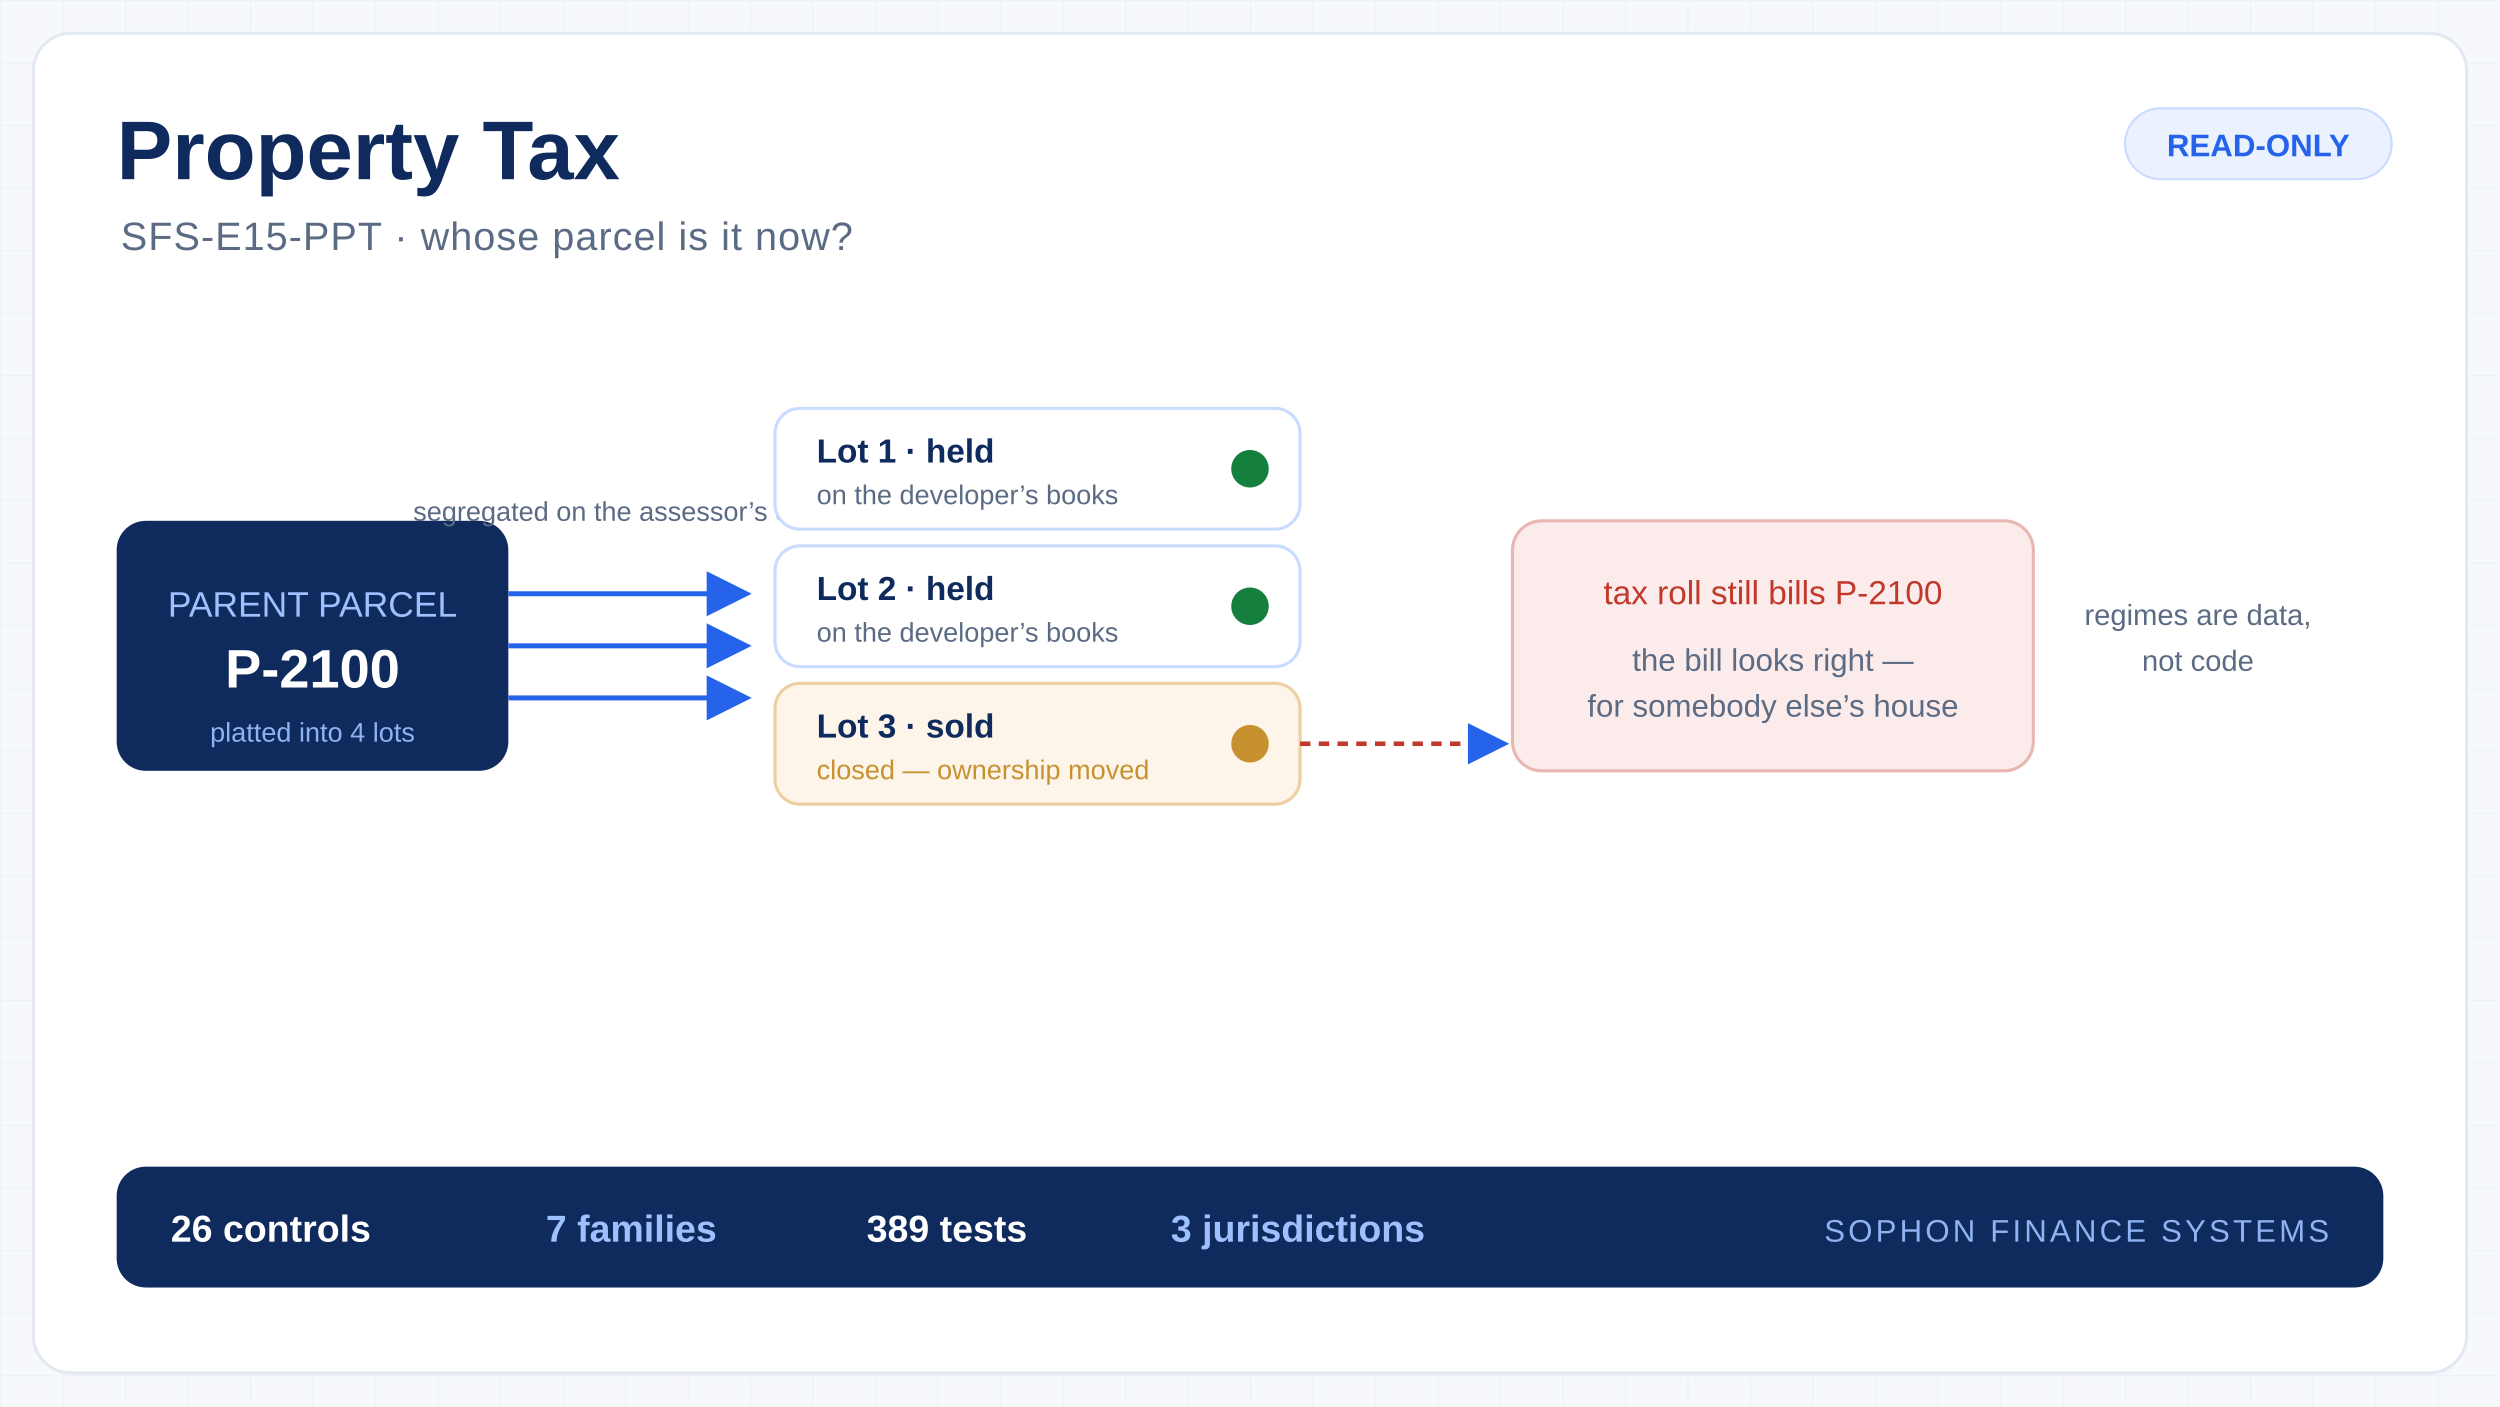
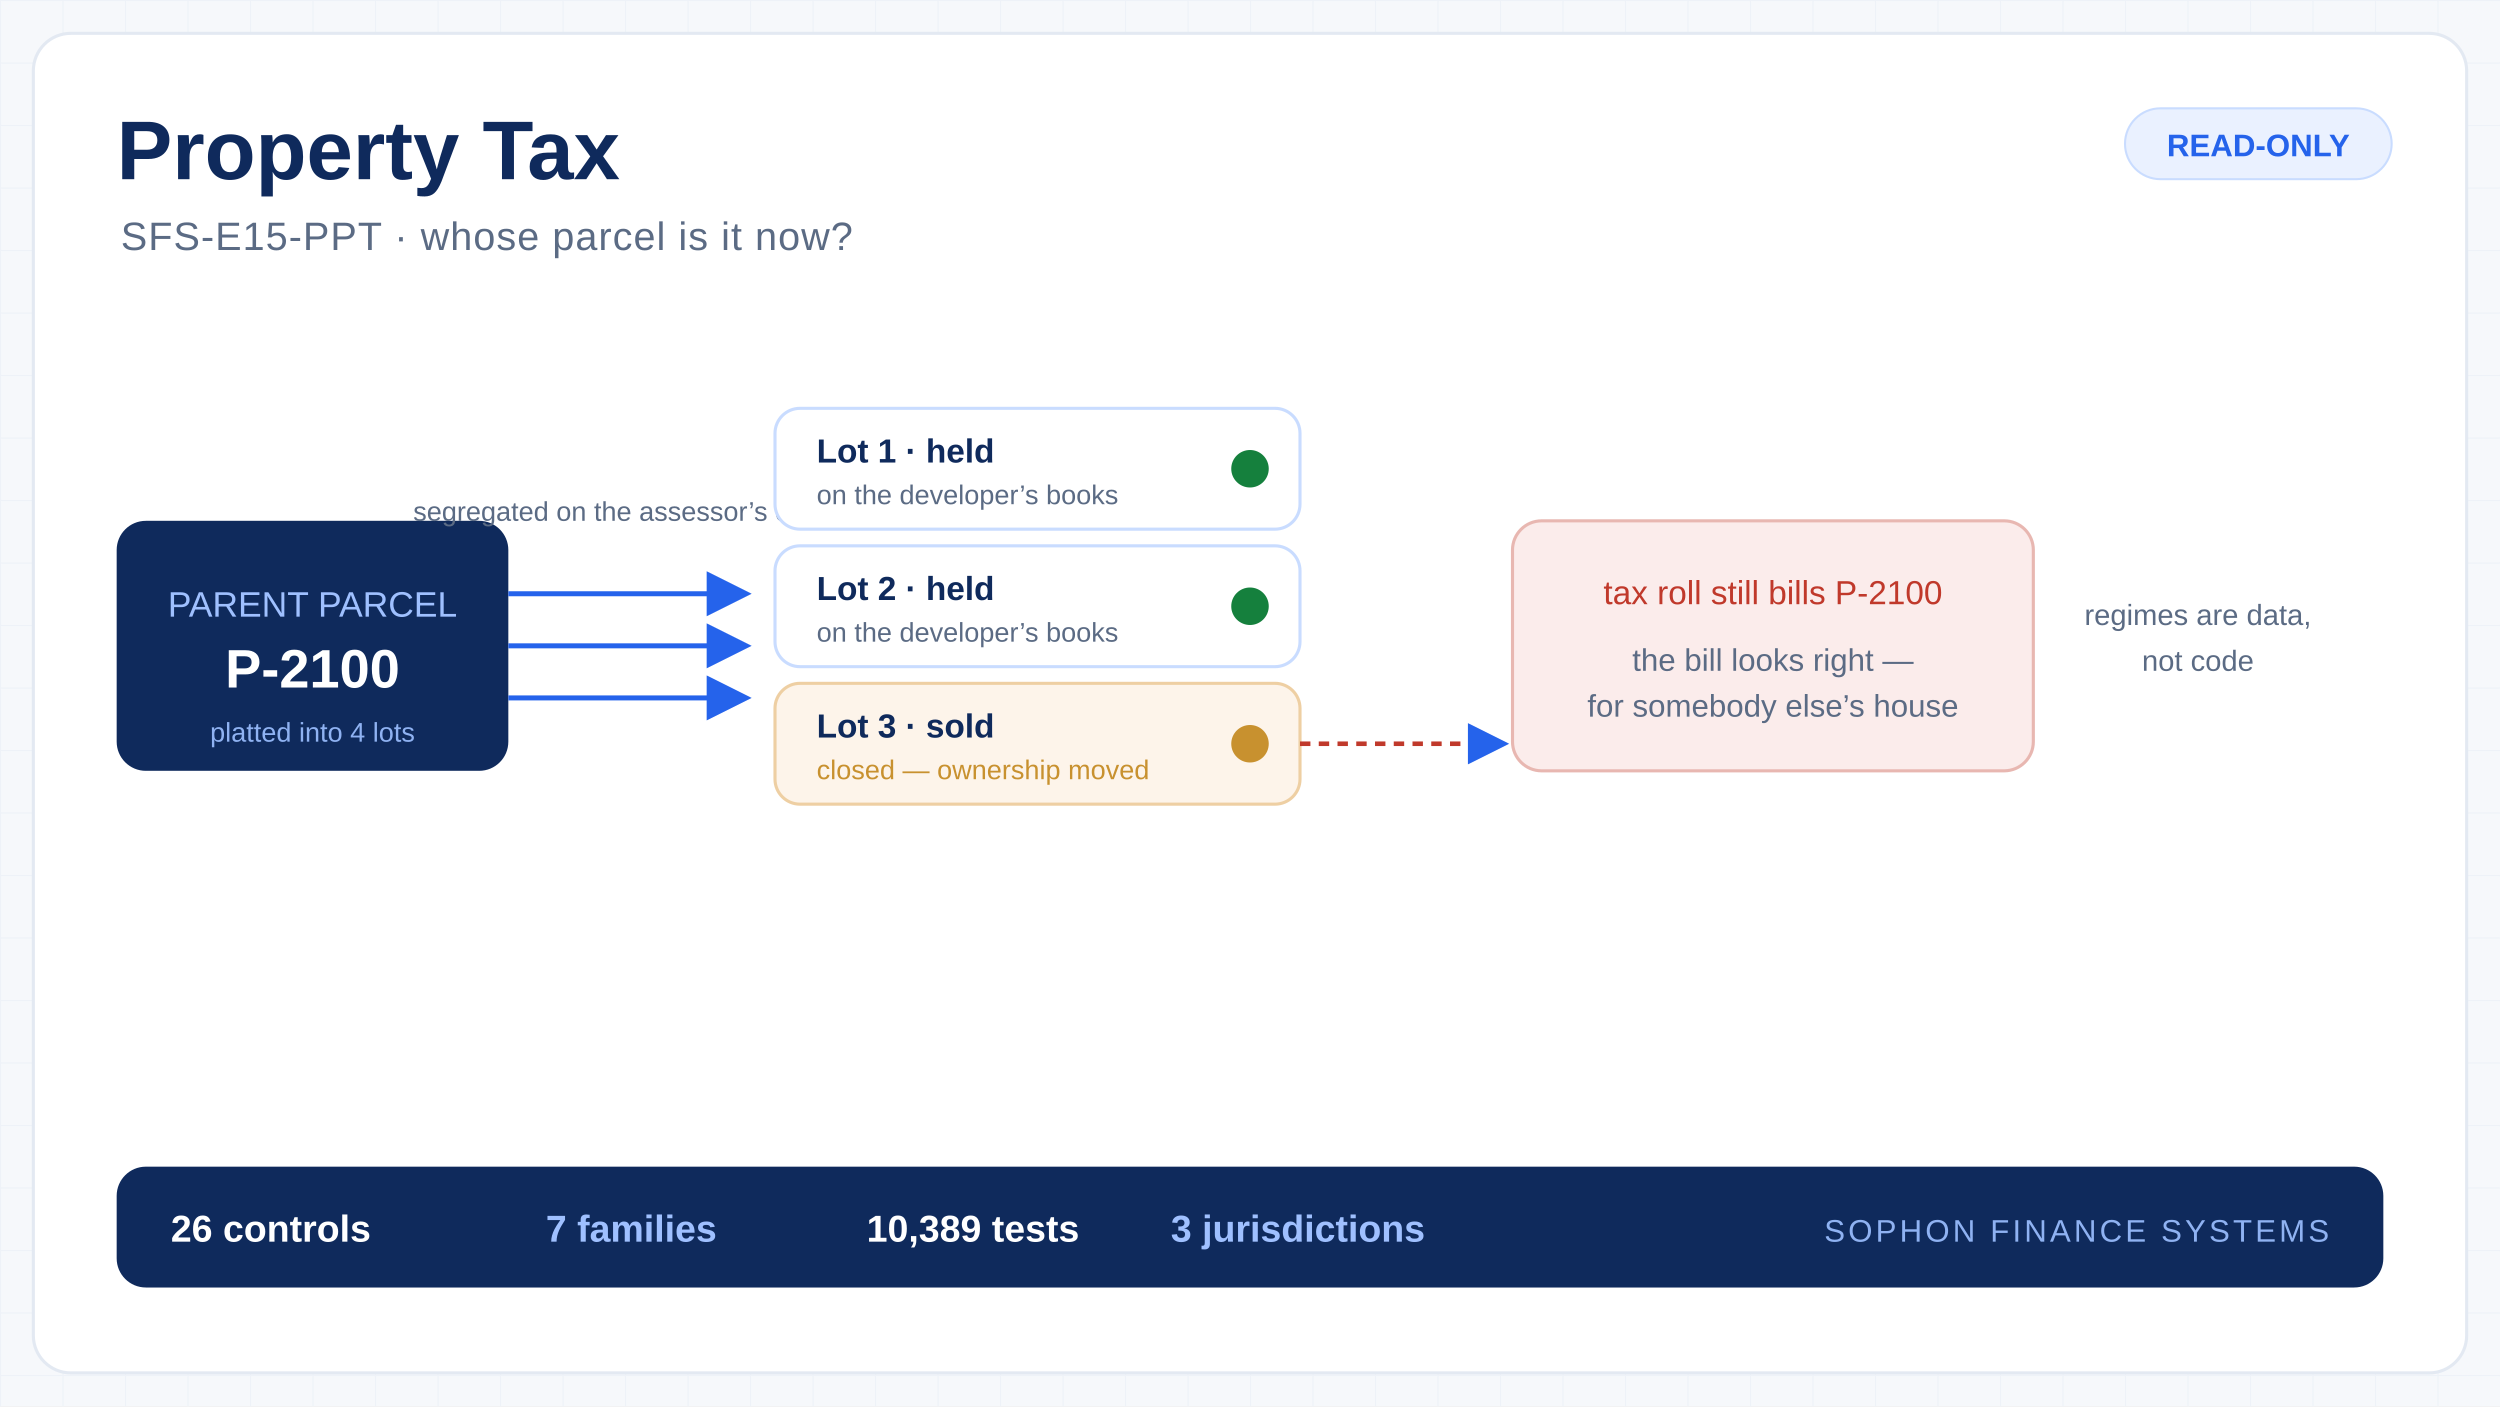
<svg xmlns="http://www.w3.org/2000/svg" viewBox="0 0 1200 675" width="1200" height="675" font-family="'Segoe UI',system-ui,-apple-system,Arial,sans-serif" role="img" aria-label="Property Tax engine tile: a parent parcel platted into lots that close one at a time while the tax roll keeps billing the account it always has.">
  <defs>
    <pattern id="grid-ptx" width="30" height="30" patternUnits="userSpaceOnUse">
      <path d="M30 0H0V30" fill="none" stroke="#eef2f8" stroke-width="1" />
    </pattern>
    <marker id="arw-ptx" markerWidth="9" markerHeight="9" refX="7" refY="4.5" orient="auto">
      <path d="M0 0L9 4.5L0 9Z" fill="#2563eb" />
    </marker>
  </defs>
  <rect width="1200" height="675" fill="#f6f8fb" />
  <rect width="1200" height="675" fill="url(#grid-ptx)" />
  <rect x="16" y="16" width="1168" height="643" rx="18" fill="#ffffff" stroke="#e3e9f2" stroke-width="1.5" />
  <text x="56" y="86" font-size="40" font-weight="700" fill="#0f2a5c">Property Tax</text>
  <text x="58" y="120" font-size="19" fill="#5b6b84" letter-spacing="0.5">SFS-E15-PPT · whose parcel is it now?</text>
  <rect x="1020" y="52" width="128" height="34" rx="17" fill="#eaf1ff" stroke="#c9dcff" />
  <text x="1084" y="75" font-size="15" font-weight="600" fill="#2563eb" text-anchor="middle">READ-ONLY</text>
  <rect x="56" y="250" width="188" height="120" rx="14" fill="#0f2a5c" />
  <text x="150" y="296" font-size="17" fill="#9fc0ff" text-anchor="middle">PARENT PARCEL</text>
  <text x="150" y="330" font-size="26" font-weight="700" fill="#ffffff" text-anchor="middle">P-2100</text>
  <text x="150" y="356" font-size="13" fill="#8fb2f2" text-anchor="middle">platted into 4 lots</text>
  <path d="M244 285H356" fill="none" stroke="#2563eb" stroke-width="2.4" marker-end="url(#arw-ptx)" />
  <path d="M244 310H356" fill="none" stroke="#2563eb" stroke-width="2.4" marker-end="url(#arw-ptx)" />
  <path d="M244 335H356" fill="none" stroke="#2563eb" stroke-width="2.4" marker-end="url(#arw-ptx)" />
  <text x="300" y="250" font-size="13" fill="#5b6b84" text-anchor="middle">segregated on the assessor’s clock</text>
  <g>
    <rect x="372" y="196" width="252" height="58" rx="12" fill="#ffffff" stroke="#c9dcff" stroke-width="1.5" />
    <text x="392" y="222" font-size="16" font-weight="600" fill="#0f2a5c">Lot 1 · held</text>
    <text x="392" y="242" font-size="13" fill="#5b6b84">on the developer’s books</text>
    <circle cx="600" cy="225" r="9" fill="#15803d" />
    <rect x="372" y="262" width="252" height="58" rx="12" fill="#ffffff" stroke="#c9dcff" stroke-width="1.5" />
    <text x="392" y="288" font-size="16" font-weight="600" fill="#0f2a5c">Lot 2 · held</text>
    <text x="392" y="308" font-size="13" fill="#5b6b84">on the developer’s books</text>
    <circle cx="600" cy="291" r="9" fill="#15803d" />
    <rect x="372" y="328" width="252" height="58" rx="12" fill="#fdf4ea" stroke="#eecfa3" stroke-width="1.5" />
    <text x="392" y="354" font-size="16" font-weight="600" fill="#0f2a5c">Lot 3 · sold</text>
    <text x="392" y="374" font-size="13" fill="#c8912f">closed — ownership moved</text>
    <circle cx="600" cy="357" r="9" fill="#c8912f" />
  </g>
  <path d="M624 357H720" fill="none" stroke="#c0392b" stroke-width="2.2" stroke-dasharray="5 4" marker-end="url(#arw-ptx)" />
  <rect x="726" y="250" width="250" height="120" rx="14" fill="#fbeceb" stroke="#e8b7b1" stroke-width="1.5" />
  <text x="851" y="290" font-size="16" fill="#c0392b" text-anchor="middle">tax roll still bills P-2100</text>
  <text x="851" y="322" font-size="15" fill="#5b6b84" text-anchor="middle">the bill looks right —</text>
  <text x="851" y="344" font-size="15" fill="#5b6b84" text-anchor="middle">for somebody else’s house</text>
  <text x="1055" y="300" font-size="14" fill="#5b6b84" text-anchor="middle">regimes are data,</text>
  <text x="1055" y="322" font-size="14" fill="#5b6b84" text-anchor="middle">not code</text>
  <rect x="56" y="560" width="1088" height="58" rx="14" fill="#0f2a5c" />
  <text x="82" y="596" font-size="18" font-weight="600" fill="#ffffff">26 controls</text>
  <text x="262" y="596" font-size="18" font-weight="600" fill="#9fc0ff">7 families</text>
-   <text x="416" y="596" font-size="18" font-weight="600" fill="#ffffff">389 tests</text>
+   <text x="416" y="596" font-size="18" font-weight="600" fill="#ffffff">10,389 tests</text>
  <text x="562" y="596" font-size="18" font-weight="600" fill="#9fc0ff">3 jurisdictions</text>
  <text x="1118" y="596" font-size="15" fill="#8fb2f2" text-anchor="end" letter-spacing="1.5">SOPHON FINANCE SYSTEMS</text>
</svg>
